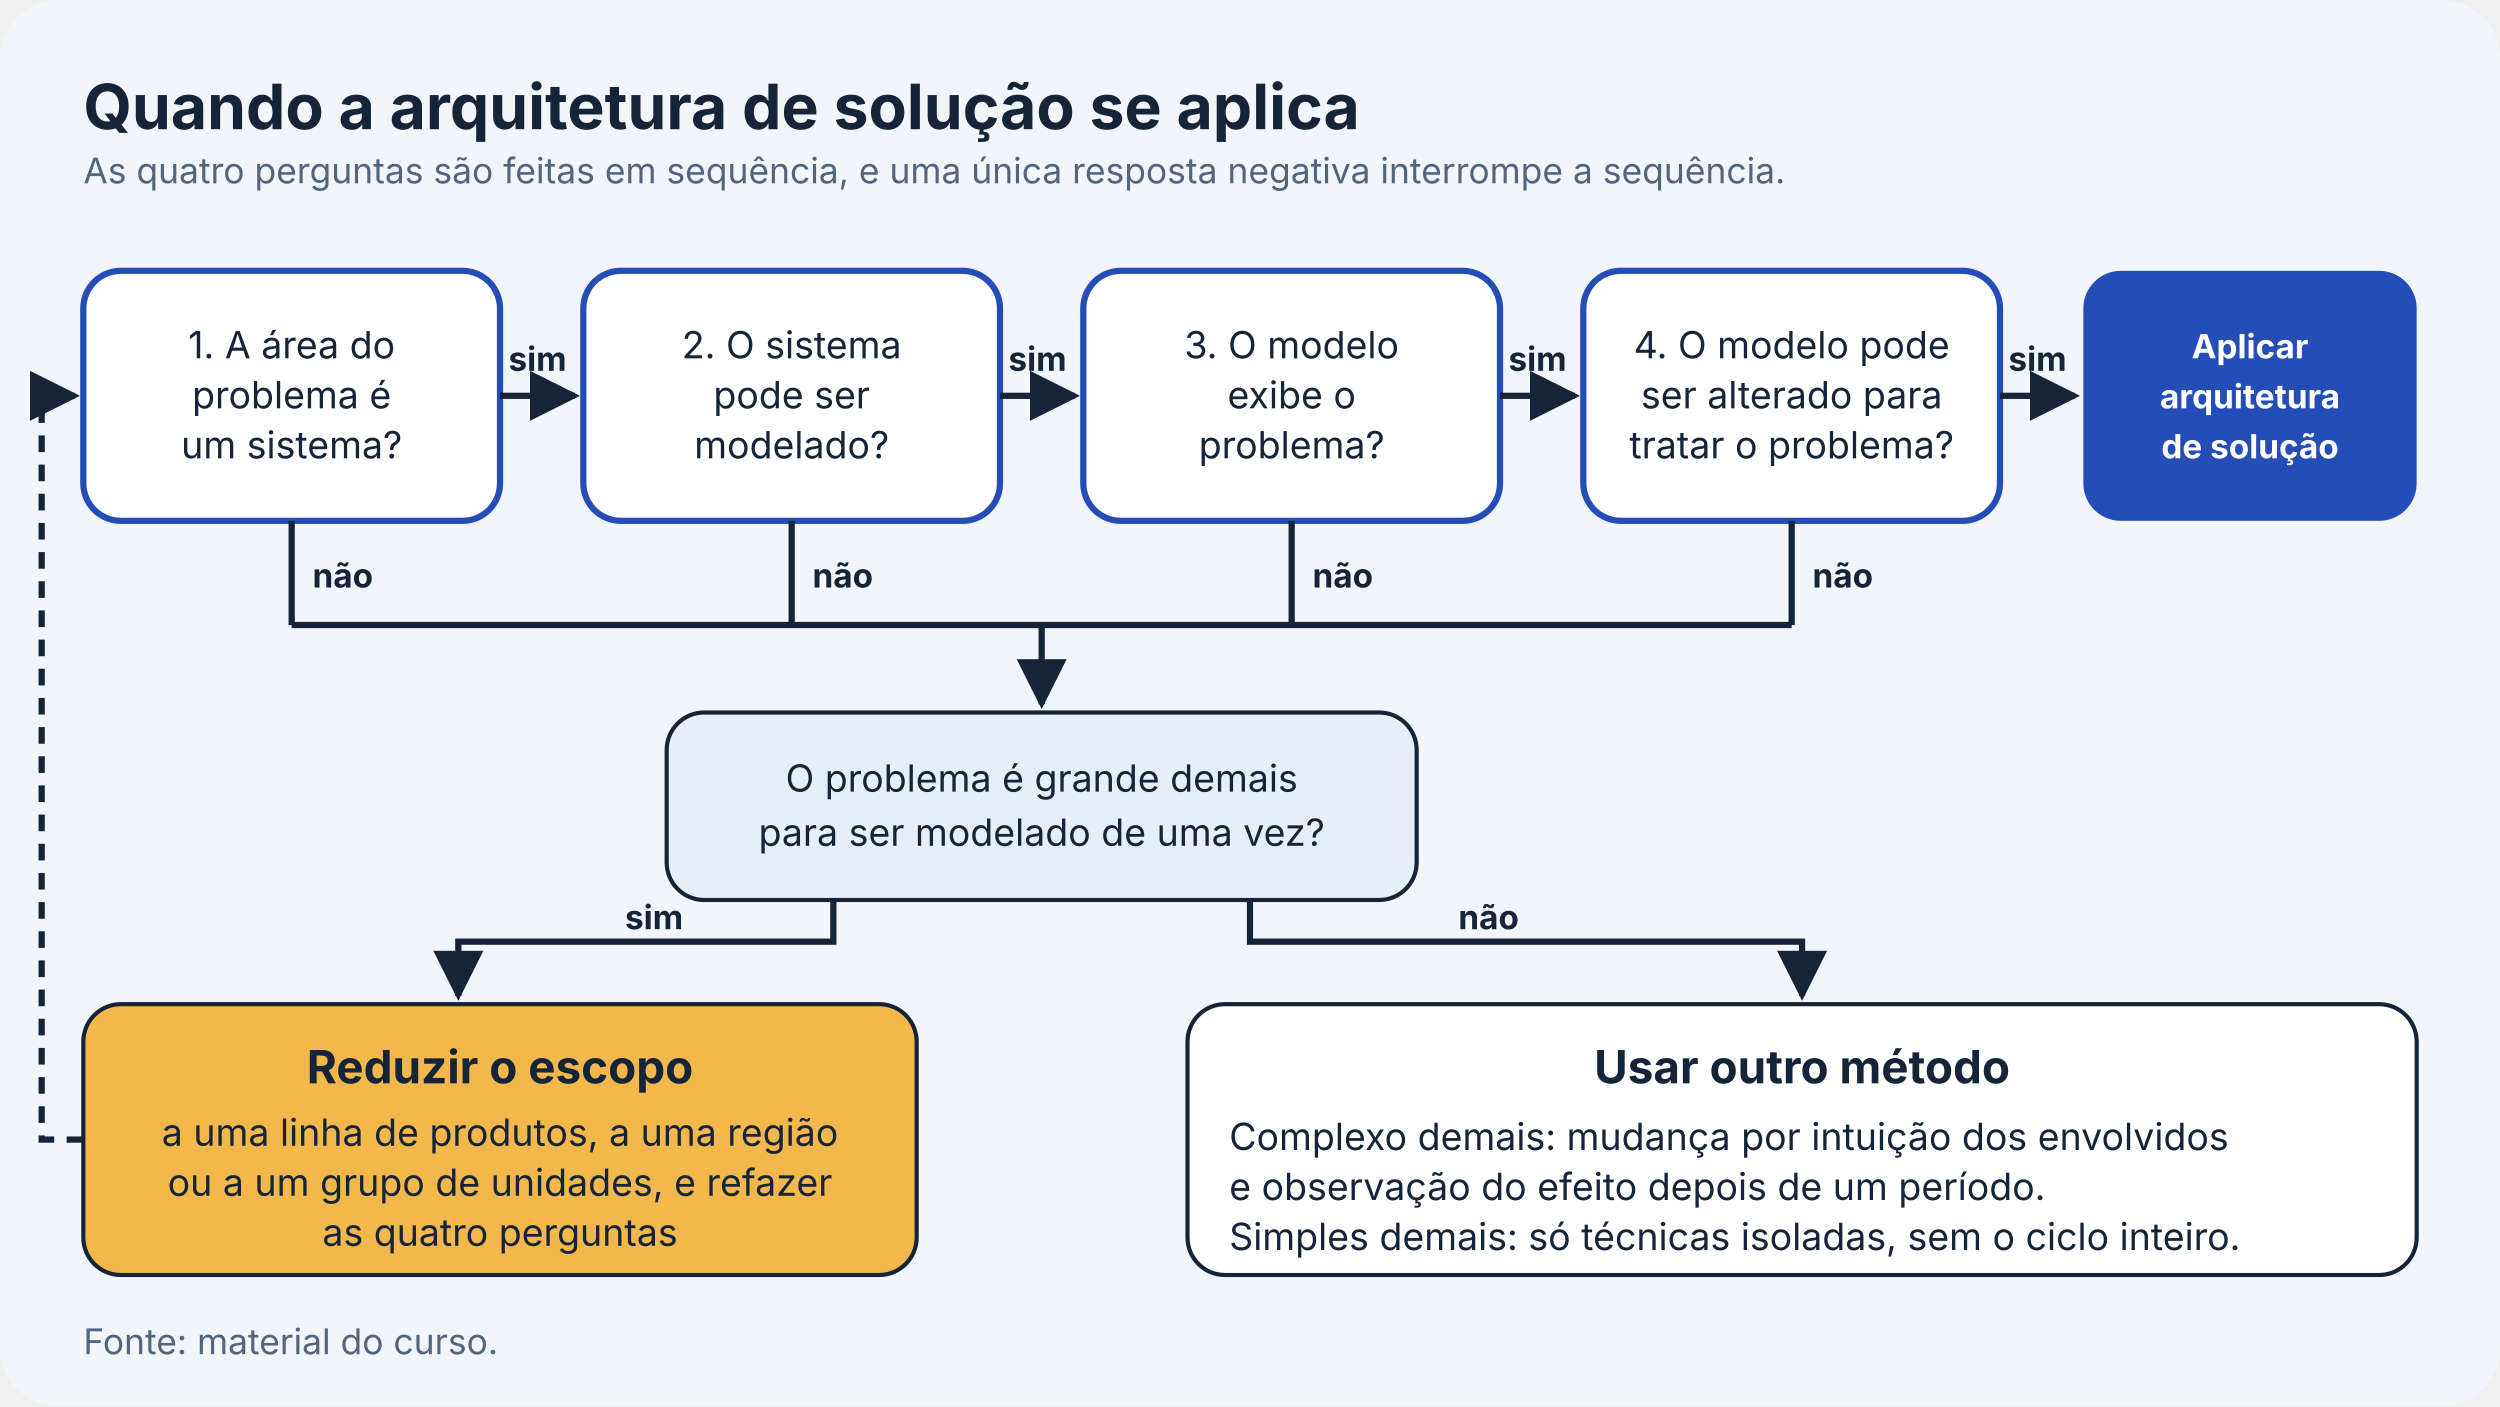
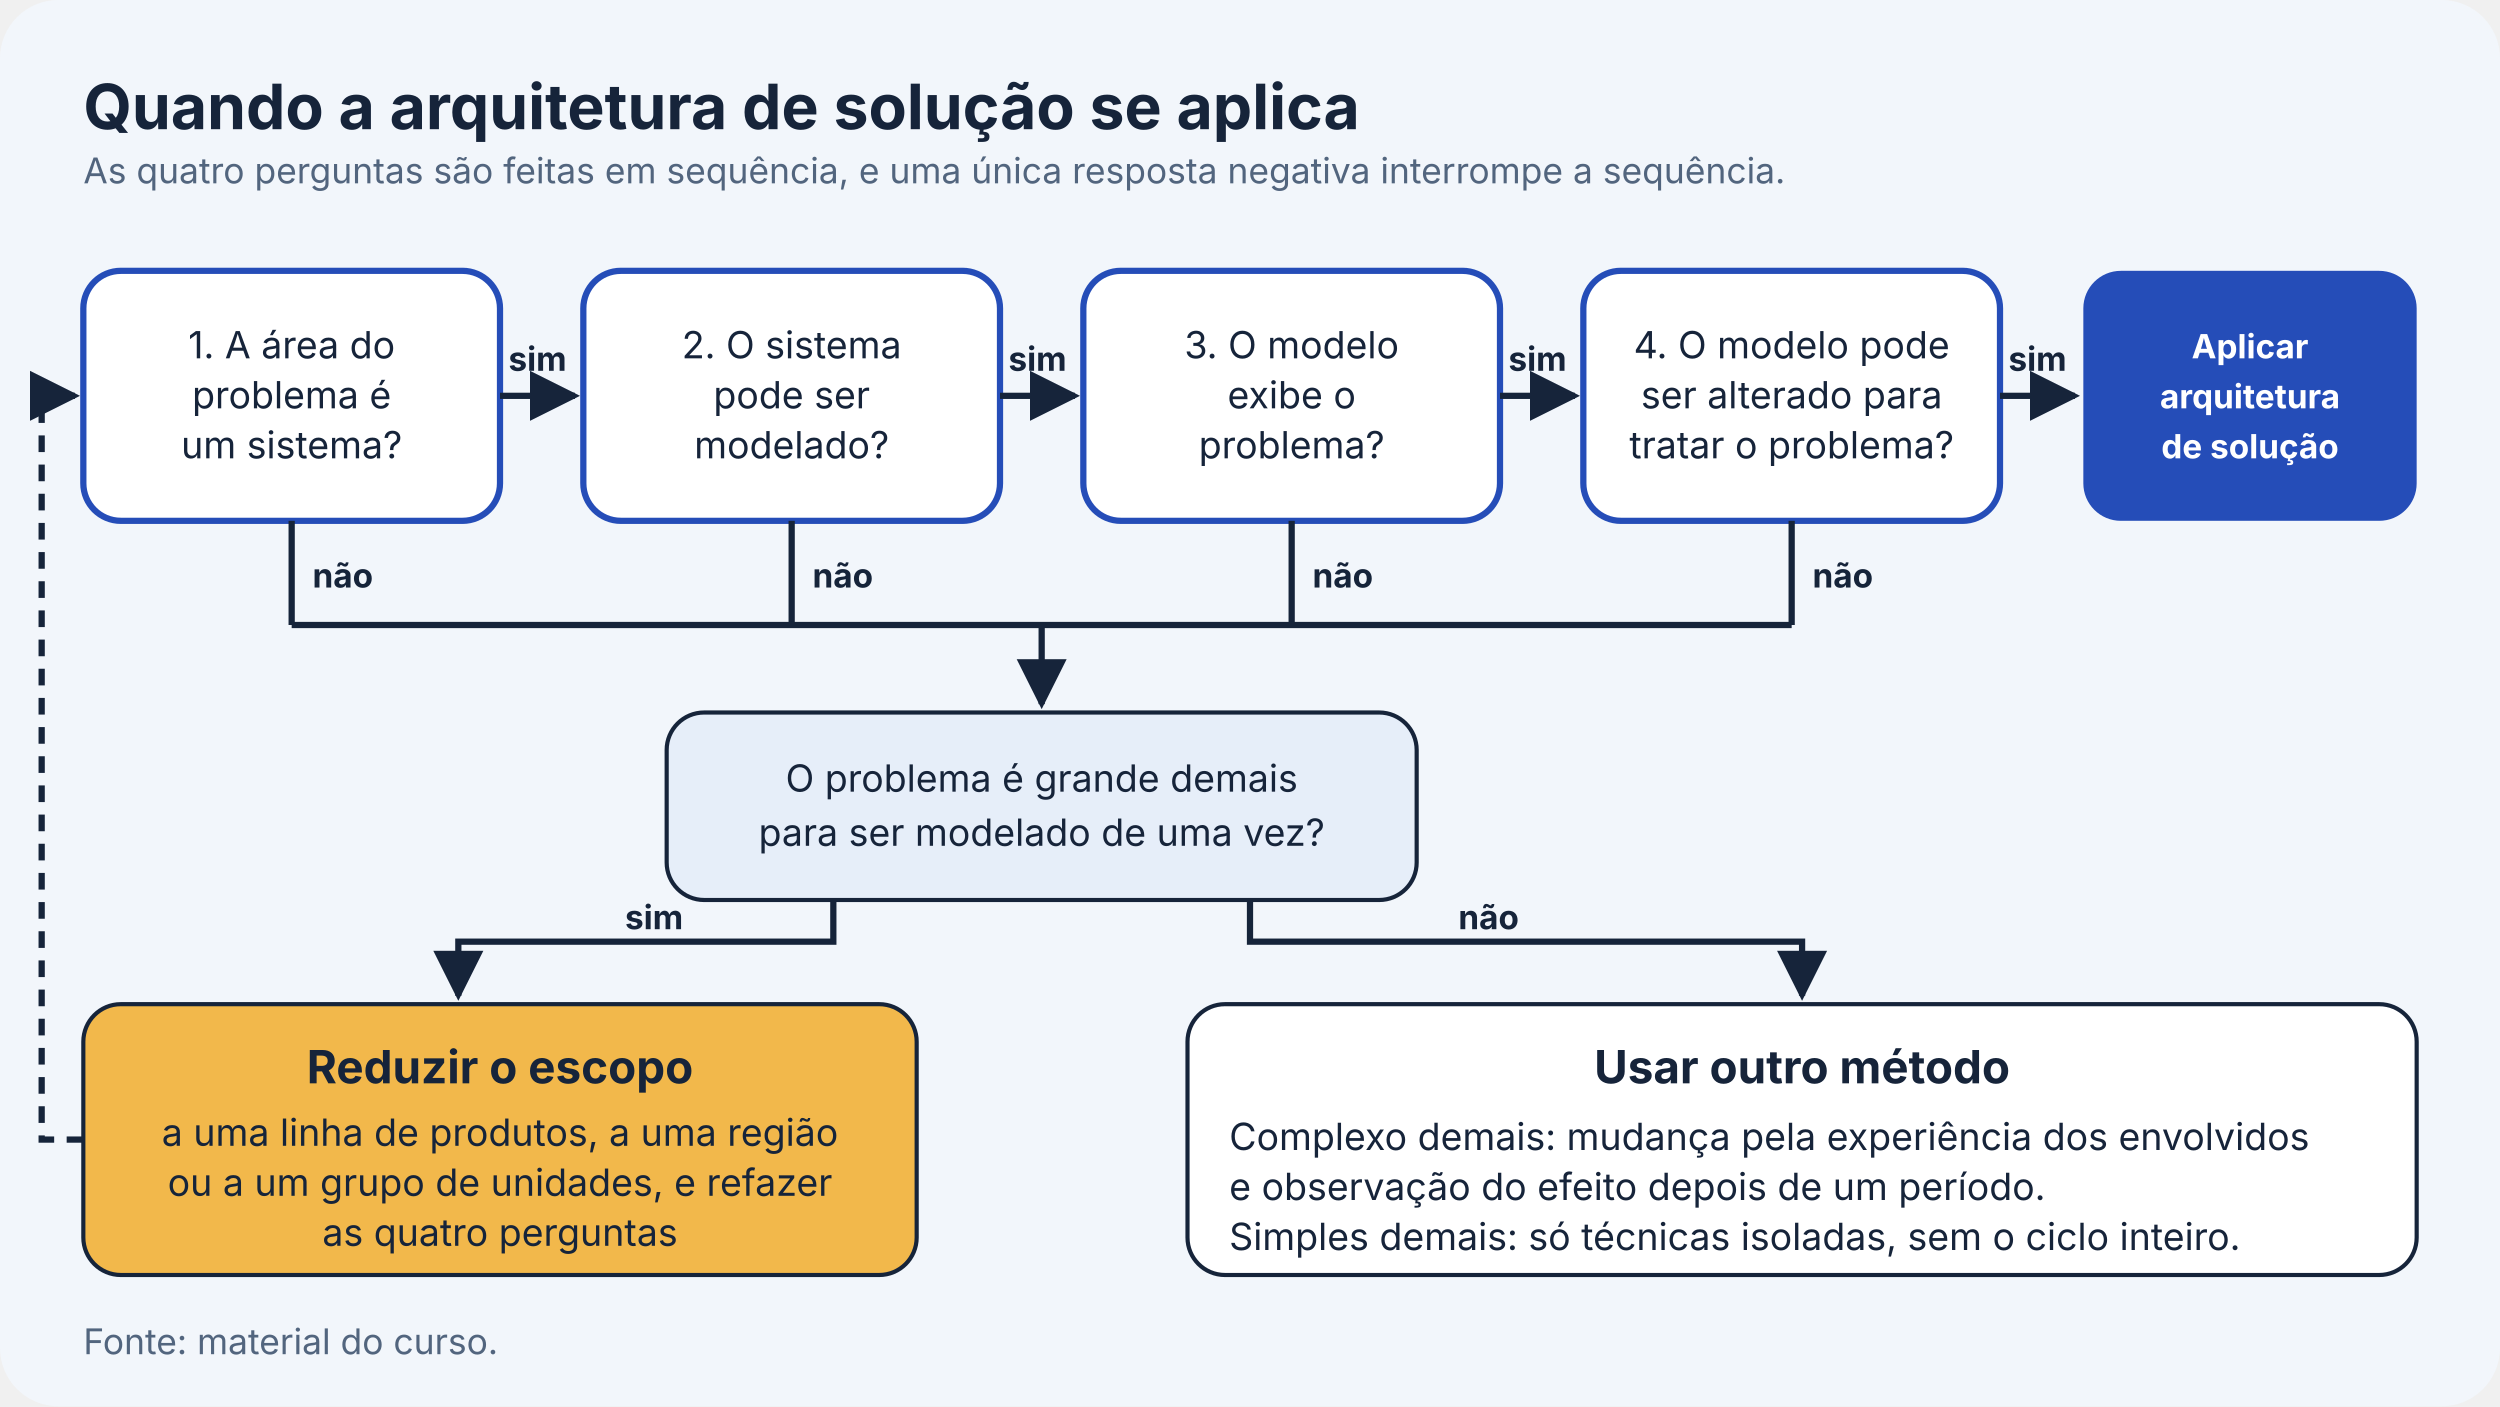
<svg xmlns="http://www.w3.org/2000/svg" viewBox="0 0 1200 675" role="img" aria-labelledby="title desc">
  <defs>
    <style>text{font-family:-apple-system,BlinkMacSystemFont,'Segoe UI',sans-serif;fill:#16243A}.h{font-size:30px;font-weight:700}.t{font-size:22px;font-weight:700}.q{font-size:17px;fill:#52657E}.p{font-size:18px}.e{font-size:16px;font-weight:700}.w{fill:white}</style>
    <marker id="seta" viewBox="0 0 10 10" refX="9" refY="5" markerWidth="8" markerHeight="8" orient="auto-start-reverse">
      <path d="M0 0L10 5L0 10z" fill="#16243A" />
    </marker>
  </defs>
  <rect width="1200" height="675" rx="28" fill="#F2F6FB" />
  <text x="40" y="62" class="h">Quando a arquitetura de solução se aplica</text>
  <text x="40" y="88" class="q">As quatro perguntas são feitas em sequência, e uma única resposta negativa interrompe a sequência.</text>
  <rect x="40" y="130" width="200" height="120" rx="18" fill="white" stroke="#254DB8" stroke-width="3" />
  <text x="140" y="172" text-anchor="middle" class="p">1. A área do</text>
  <text x="140" y="196" text-anchor="middle" class="p">problema é</text>
  <text x="140" y="220" text-anchor="middle" class="p">um sistema?</text>
  <rect x="280" y="130" width="200" height="120" rx="18" fill="white" stroke="#254DB8" stroke-width="3" />
  <text x="380" y="172" text-anchor="middle" class="p">2. O sistema</text>
  <text x="380" y="196" text-anchor="middle" class="p">pode ser</text>
  <text x="380" y="220" text-anchor="middle" class="p">modelado?</text>
  <rect x="520" y="130" width="200" height="120" rx="18" fill="white" stroke="#254DB8" stroke-width="3" />
  <text x="620" y="172" text-anchor="middle" class="p">3. O modelo</text>
  <text x="620" y="196" text-anchor="middle" class="p">exibe o</text>
  <text x="620" y="220" text-anchor="middle" class="p">problema?</text>
  <rect x="760" y="130" width="200" height="120" rx="18" fill="white" stroke="#254DB8" stroke-width="3" />
  <text x="860" y="172" text-anchor="middle" class="p">4. O modelo pode</text>
  <text x="860" y="196" text-anchor="middle" class="p">ser alterado para</text>
  <text x="860" y="220" text-anchor="middle" class="p">tratar o problema?</text>
  <rect x="1000" y="130" width="160" height="120" rx="18" fill="#254DB8" />
  <text x="1080" y="172" text-anchor="middle" class="e w">Aplicar</text>
  <text x="1080" y="196" text-anchor="middle" class="e w">arquitetura</text>
  <text x="1080" y="220" text-anchor="middle" class="e w">de solução</text>
  <g stroke="#16243A" stroke-width="3" fill="none" marker-end="url(#seta)">
    <path d="M240 190h36" />
    <path d="M480 190h36" />
    <path d="M720 190h36" />
    <path d="M960 190h36" />
  </g>
  <text x="258" y="178" text-anchor="middle" class="e">sim</text>
  <text x="498" y="178" text-anchor="middle" class="e">sim</text>
  <text x="738" y="178" text-anchor="middle" class="e">sim</text>
  <text x="978" y="178" text-anchor="middle" class="e">sim</text>
  <g stroke="#16243A" stroke-width="3" fill="none">
    <path d="M140 250v50M380 250v50M620 250v50M860 250v50M140 300h720" />
    <path d="M500 300v38" marker-end="url(#seta)" />
  </g>
  <text x="150" y="282" class="e">não</text>
  <text x="390" y="282" class="e">não</text>
  <text x="630" y="282" class="e">não</text>
  <text x="870" y="282" class="e">não</text>
  <rect x="320" y="342" width="360" height="90" rx="18" fill="#E6EEF9" stroke="#16243A" stroke-width="2" />
  <text x="500" y="380" text-anchor="middle" class="p">O problema é grande demais</text>
  <text x="500" y="406" text-anchor="middle" class="p">para ser modelado de uma vez?</text>
  <g stroke="#16243A" stroke-width="3" fill="none" marker-end="url(#seta)">
    <path d="M400 432v20H220v26" />
    <path d="M600 432v20h265v26" />
  </g>
  <text x="300" y="446" class="e">sim</text>
  <text x="700" y="446" class="e">não</text>
  <rect x="40" y="482" width="400" height="130" rx="18" fill="#F2B84B" stroke="#16243A" stroke-width="2" />
  <text x="240" y="520" text-anchor="middle" class="t">Reduzir o escopo</text>
  <text x="240" y="550" text-anchor="middle" class="p">a uma linha de produtos, a uma região</text>
  <text x="240" y="574" text-anchor="middle" class="p">ou a um grupo de unidades, e refazer</text>
  <text x="240" y="598" text-anchor="middle" class="p">as quatro perguntas</text>
  <path d="M40 547H20V190h16" stroke="#16243A" stroke-width="3" stroke-dasharray="8 6" fill="none" marker-end="url(#seta)" />
  <rect x="570" y="482" width="590" height="130" rx="18" fill="white" stroke="#16243A" stroke-width="2" />
  <text x="865" y="520" text-anchor="middle" class="t">Usar outro método</text>
-   <text x="590" y="552" class="p">Complexo demais: mudança por intuição dos envolvidos</text>
+   <text x="590" y="552" class="p">Complexo demais: mudança pela experiência dos envolvidos</text>
  <text x="590" y="576" class="p">e observação do efeito depois de um período.</text>
  <text x="590" y="600" class="p">Simples demais: só técnicas isoladas, sem o ciclo inteiro.</text>
  <text x="40" y="650" class="q">Fonte: material do curso.</text>
</svg>
